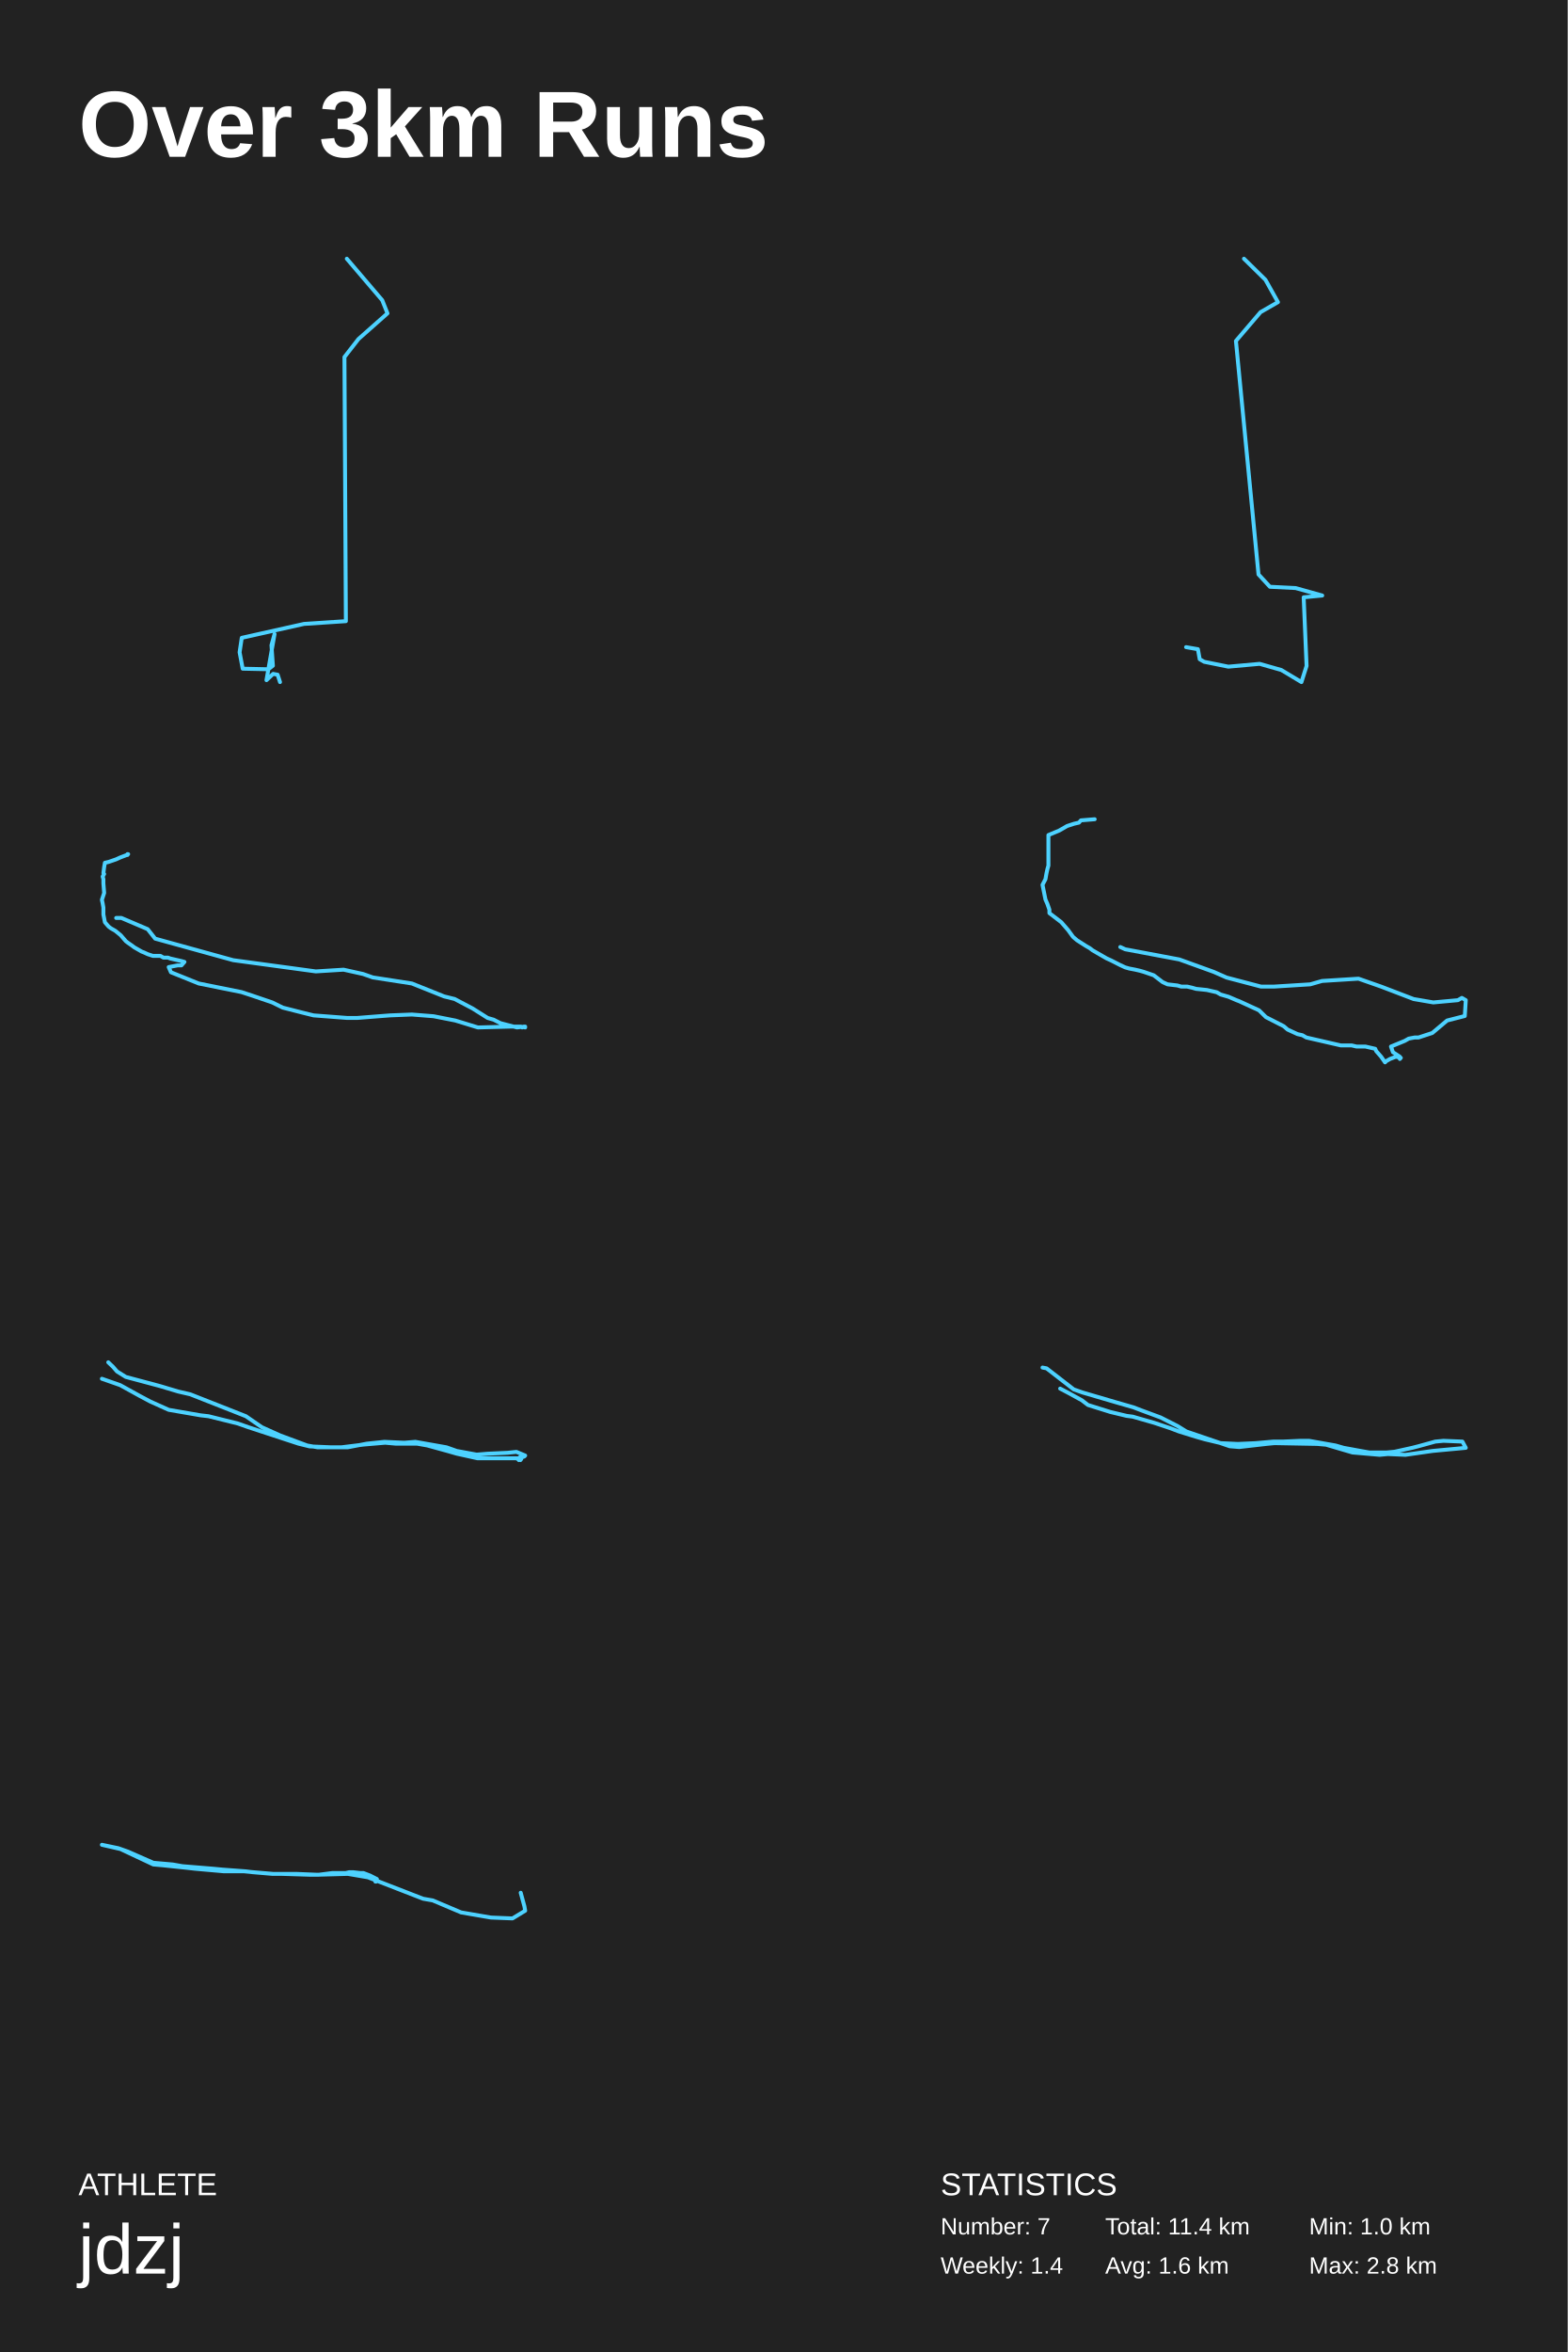
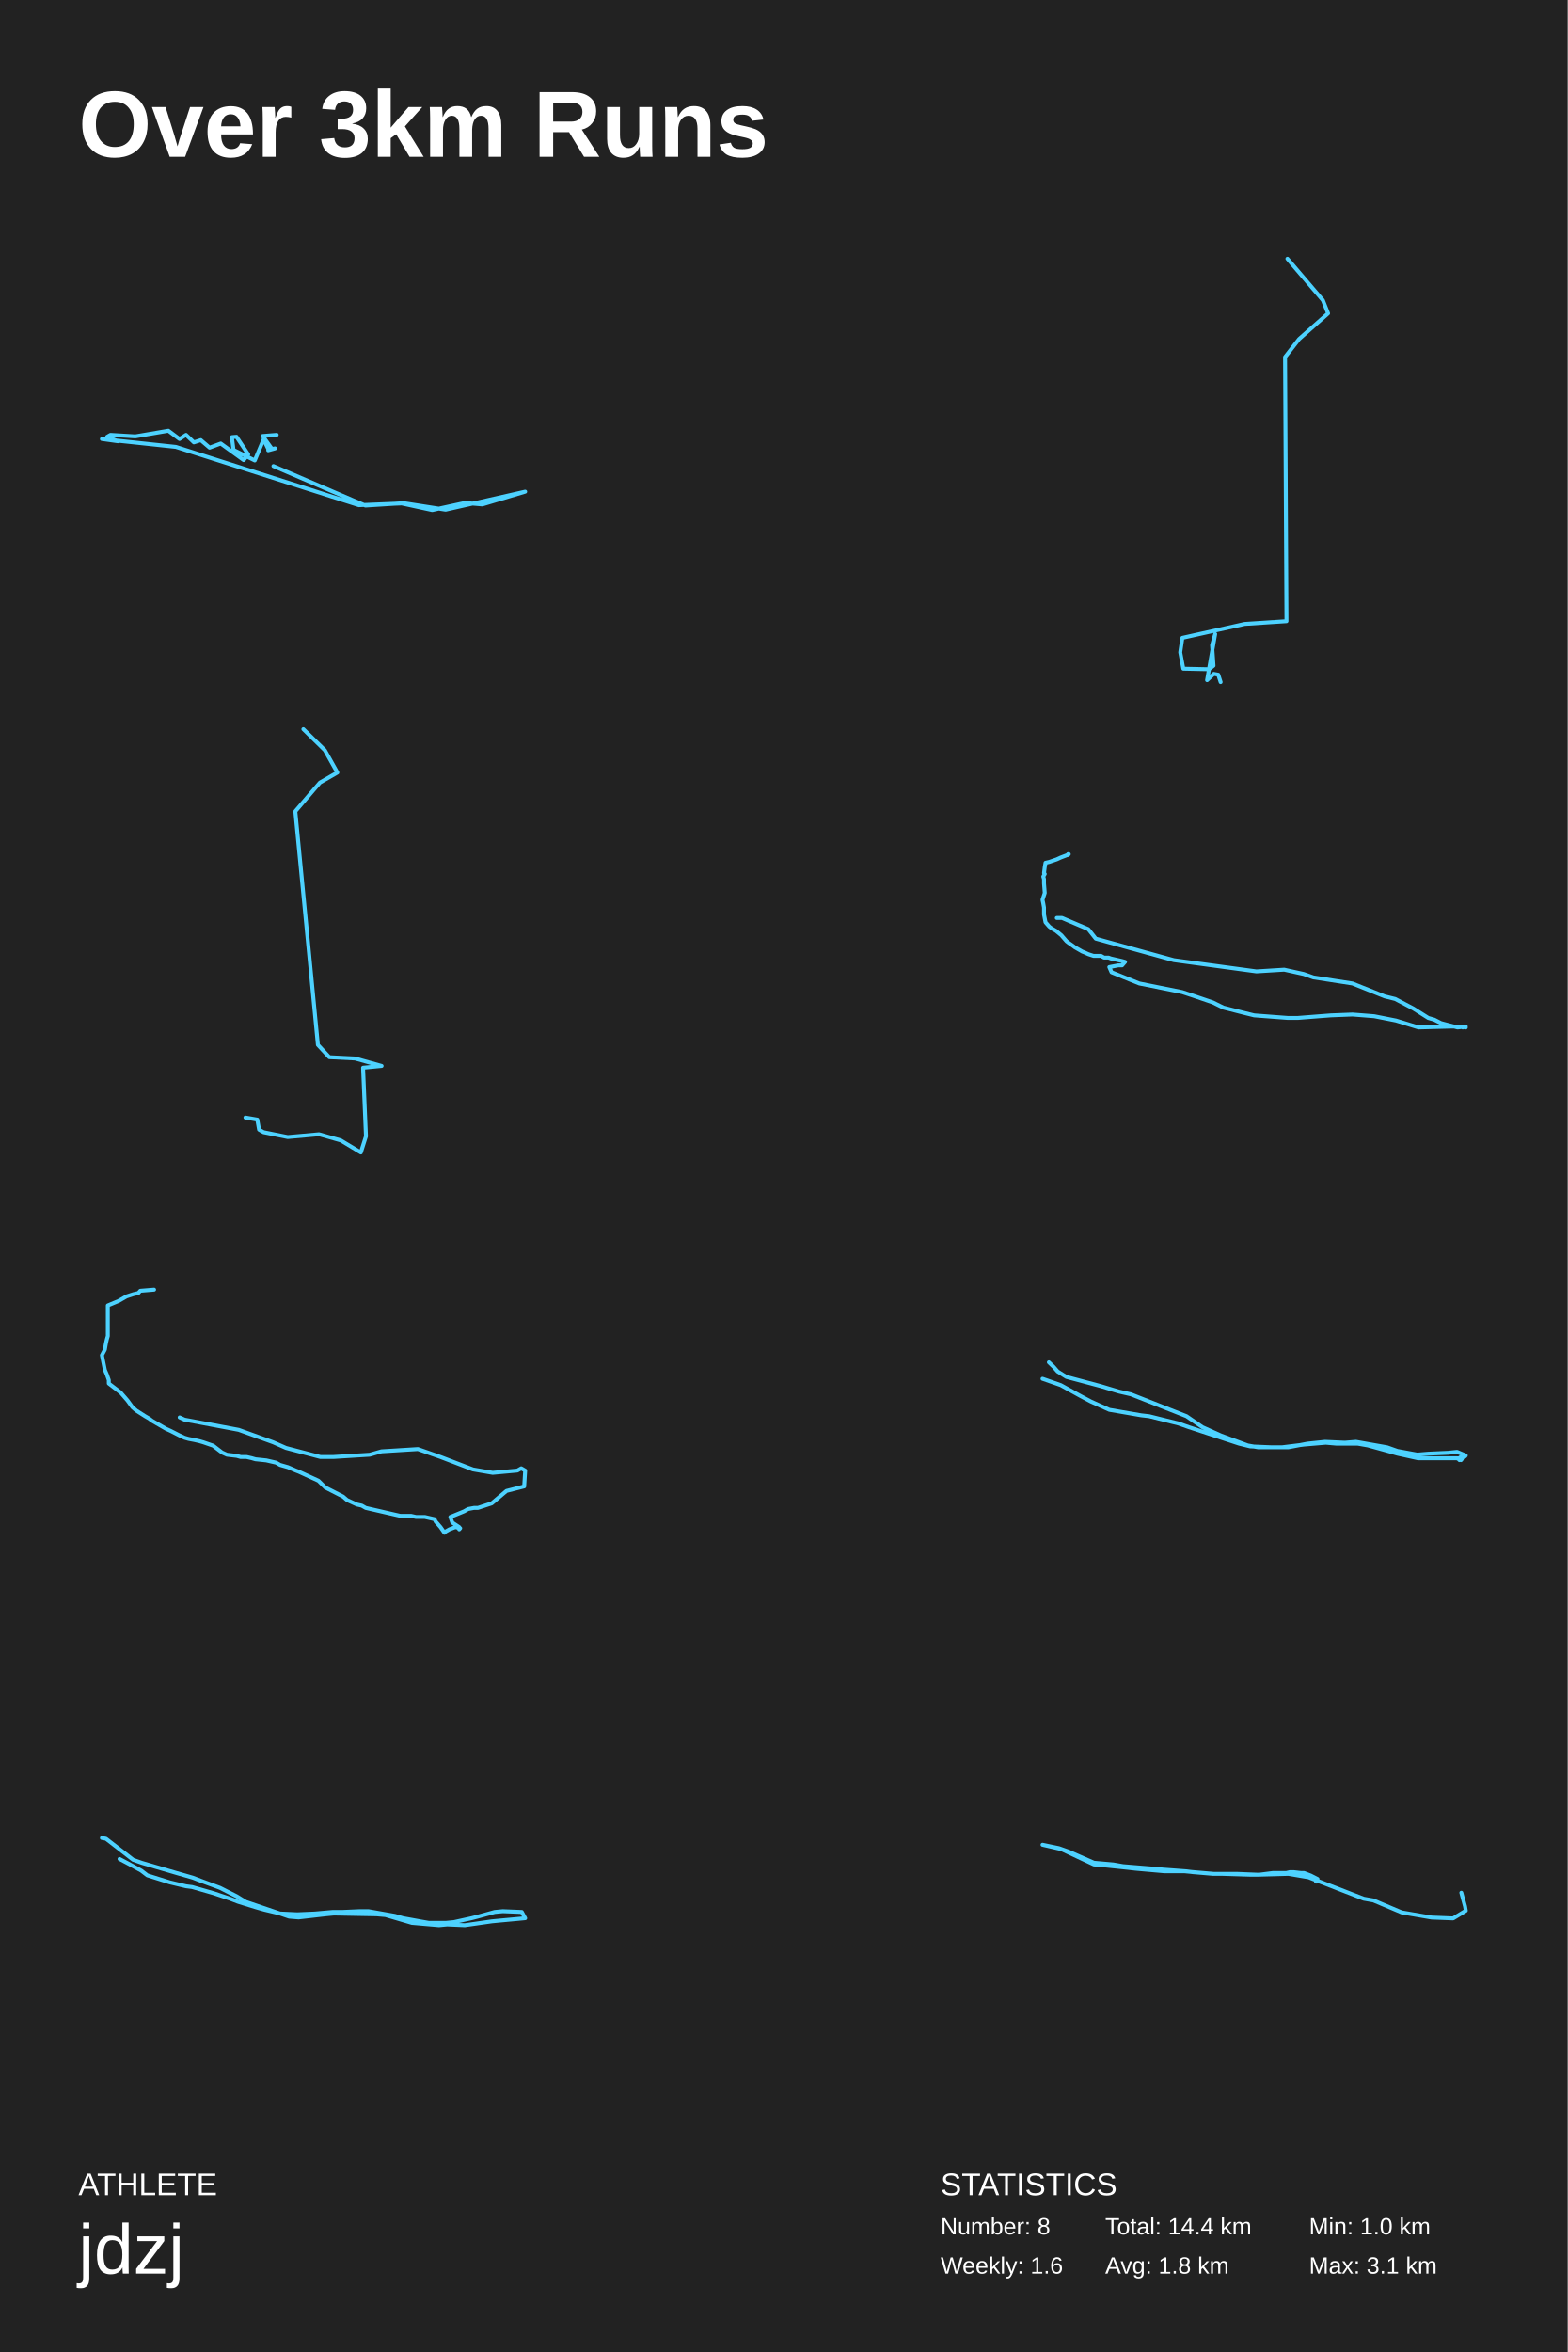
<svg xmlns="http://www.w3.org/2000/svg" baseProfile="full" height="300mm" version="1.1" viewBox="0,0,200,300" width="200mm">
  <defs />
  <rect fill="#222222" height="300" width="200" x="0" y="0" />
  <text fill="#FFFFFF" style="font-size:12px; font-family:Arial; font-weight:bold;" x="10" y="20">Over 3km Runs</text>
  <text fill="#FFFFFF" style="font-size:4px; font-family:Arial" x="10" y="280">ATHLETE</text>
  <text fill="#FFFFFF" style="font-size:9px; font-family:Arial" x="10" y="290">jdzj</text>
  <text fill="#FFFFFF" style="font-size:4px; font-family:Arial" x="120" y="280">STATISTICS</text>
-   <text fill="#FFFFFF" style="font-size:3px; font-family:Arial" x="120" y="285">Number: 7</text>
-   <text fill="#FFFFFF" style="font-size:3px; font-family:Arial" x="120" y="290">Weekly: 1.4</text>
-   <text fill="#FFFFFF" style="font-size:3px; font-family:Arial" x="141" y="285">Total: 11.4 km</text>
-   <text fill="#FFFFFF" style="font-size:3px; font-family:Arial" x="141" y="290">Avg: 1.6 km</text>
+   <text fill="#FFFFFF" style="font-size:3px; font-family:Arial" x="120" y="285">Number: 8</text>
+   <text fill="#FFFFFF" style="font-size:3px; font-family:Arial" x="120" y="290">Weekly: 1.6</text>
+   <text fill="#FFFFFF" style="font-size:3px; font-family:Arial" x="141" y="285">Total: 14.4 km</text>
+   <text fill="#FFFFFF" style="font-size:3px; font-family:Arial" x="141" y="290">Avg: 1.8 km</text>
  <text fill="#FFFFFF" style="font-size:3px; font-family:Arial" x="167" y="285">Min: 1.0 km</text>
-   <text fill="#FFFFFF" style="font-size:3px; font-family:Arial" x="167" y="290">Max: 2.8 km</text>
-   <polyline fill="none" points="35.724,87.0 35.42,86.059 34.844,85.955 33.995,86.756 35.026,80.869 34.632,82.297 34.814,84.91 34.238,85.363 30.962,85.293 30.568,83.203 30.841,81.357 38.787,79.58 44.125,79.231 43.943,45.543 45.732,43.243 49.432,39.968 48.765,38.296 44.246,33.0" stroke="#4dd2ff" stroke-linecap="round" stroke-linejoin="round" stroke-width="0.5" />
-   <polyline fill="none" points="151.314,82.544 152.826,82.806 153.054,84.084 153.625,84.412 156.705,85.034 160.699,84.674 163.466,85.46 166.033,87.0 166.689,84.936 166.318,76.188 168.686,75.958 165.291,75.008 162.011,74.844 160.556,73.271 157.675,43.486 160.813,39.816 163.038,38.538 161.441,35.687 158.702,33.0" stroke="#4dd2ff" stroke-linecap="round" stroke-linejoin="round" stroke-width="0.5" />
-   <polyline fill="none" points="14.819,117.086 15.489,117.086 18.84,118.515 19.798,119.725 29.755,122.474 40.287,123.904 43.83,123.684 46.319,124.234 47.564,124.674 52.543,125.444 56.66,127.093 58.0,127.423 60.298,128.633 62.213,129.842 62.979,130.062 63.84,130.502 65.947,131.052 67.0,130.942 66.904,130.942 66.904,130.942 66.617,131.052 66.809,130.942 66.904,130.942 67.0,131.052 66.426,130.942 65.181,130.942 60.968,131.052 58.096,130.172 55.319,129.623 52.543,129.403 49.766,129.513 48.33,129.623 45.553,129.842 44.309,129.842 40.0,129.513 38.66,129.183 36.074,128.523 34.734,127.863 32.149,126.983 30.809,126.543 25.351,125.444 21.809,124.014 21.521,123.354 22.67,123.134 23.149,123.134 23.532,122.694 23.149,122.584 22.191,122.364 21.713,122.254 21.426,122.145 20.851,122.145 20.468,121.925 19.989,121.925 19.511,121.925 18.84,121.705 18.362,121.485 18.074,121.375 17.117,120.825 16.83,120.605 16.351,120.275 16.064,120.055 15.777,119.725 15.394,119.285 14.723,118.735 14.149,118.405 13.862,118.186 13.383,117.636 13.191,116.646 13.191,115.766 13.096,115.216 13.0,114.776 13.287,113.897 13.191,112.687 13.191,112.137 13.096,111.807 13.287,111.477 13.191,111.367 13.287,110.597 13.383,110.048 13.862,109.938 14.819,109.608 15.298,109.388 15.585,109.278 16.16,109.058 16.255,109.058 16.255,108.948 16.351,108.948" stroke="#4dd2ff" stroke-linecap="round" stroke-linejoin="round" stroke-width="0.5" />
-   <polyline fill="none" points="142.921,120.793 143.549,121.082 150.456,122.38 154.851,123.967 156.484,124.688 160.879,125.842 162.512,125.842 167.158,125.553 168.665,125.121 173.312,124.832 176.2,125.842 177.707,126.419 180.344,127.429 182.856,127.861 185.995,127.573 186.498,127.284 187.0,127.573 186.874,129.592 184.614,130.169 182.73,131.756 181.851,132.044 180.972,132.333 180.47,132.333 179.716,132.477 179.214,132.765 177.456,133.487 177.707,134.208 178.586,134.785 178.586,134.929 178.586,135.073 178.712,134.929 178.084,134.785 177.33,135.073 177.079,135.218 176.828,135.362 176.702,135.506 176.702,135.506 176.2,134.785 175.949,134.496 175.572,134.064 175.447,133.775 174.191,133.487 173.688,133.487 173.06,133.487 172.433,133.342 171.679,133.342 171.051,133.342 169.795,133.054 169.167,132.91 168.54,132.765 167.912,132.621 166.656,132.333 166.153,132.044 165.526,131.9 164.898,131.612 164.27,131.323 163.767,130.89 162.637,130.313 161.507,129.736 160.628,128.871 160.0,128.582 159.372,128.294 158.744,128.005 158.116,127.717 157.74,127.573 156.735,127.14 156.233,126.996 155.73,126.852 155.228,126.563 154.6,126.419 153.972,126.275 152.591,126.13 152.088,125.986 151.46,125.842 150.707,125.842 150.205,125.698 148.949,125.553 148.321,125.265 147.191,124.399 145.935,123.967 145.433,123.822 144.805,123.678 144.051,123.534 143.549,123.39 142.921,123.101 141.791,122.524 141.163,122.236 140.66,121.947 139.405,121.226 139.028,120.938 138.526,120.649 137.395,119.928 136.893,119.495 136.265,118.63 135.386,117.62 133.879,116.466 133.879,116.033 133.628,115.312 133.377,114.735 133.0,112.86 133.377,112.139 133.502,111.418 133.628,110.841 133.753,110.408 133.753,109.687 133.753,107.812 133.753,106.513 135.135,105.936 136.14,105.359 137.019,105.071 137.647,104.927 137.898,104.638 139.656,104.494" stroke="#4dd2ff" stroke-linecap="round" stroke-linejoin="round" stroke-width="0.5" />
-   <polyline fill="none" points="13.812,173.763 14.421,174.346 14.929,174.929 16.045,175.628 20.41,176.794 22.744,177.493 24.267,177.843 31.372,180.641 33.402,182.04 35.737,183.09 39.188,184.372 40.508,184.605 42.944,184.605 44.365,184.605 46.801,184.139 49.034,183.906 51.571,184.022 52.992,183.906 56.951,184.605 58.271,185.071 60.808,185.538 62.229,185.421 64.767,185.305 65.883,185.188 67.0,185.654 66.898,185.771 66.594,185.888 66.492,186.004 66.492,186.121 66.391,186.004 66.188,186.237 66.188,186.004 66.289,186.121 66.391,186.237 66.289,186.121 66.492,185.888 66.391,185.888 66.289,185.888 66.289,186.004 66.289,185.888 66.289,185.888 66.289,185.888 66.289,186.004 66.188,186.004 66.188,186.004 66.086,186.004 65.985,186.004 66.188,186.004 66.188,186.004 66.188,186.004 66.086,186.004 66.086,186.121 65.883,186.004 63.549,186.004 60.91,186.004 58.271,185.421 57.053,185.071 54.515,184.372 53.195,184.139 50.455,184.139 49.135,184.022 46.395,184.255 43.553,184.605 42.233,184.605 39.492,184.489 38.071,184.139 31.677,182.04 30.357,181.574 26.602,180.641 25.586,180.525 21.526,179.825 19.192,178.776 17.872,178.076 15.335,176.677 13.0,175.861" stroke="#4dd2ff" stroke-linecap="round" stroke-linejoin="round" stroke-width="0.5" />
-   <polyline fill="none" points="133.0,174.434 133.519,174.533 136.981,177.217 138.106,177.614 142.519,178.907 144.596,179.503 145.635,179.901 148.058,180.795 150.221,181.889 151.346,182.584 156.885,184.473 158.096,184.572 161.558,184.175 162.596,184.075 168.048,184.175 169.173,184.274 172.548,185.268 176.01,185.566 177.048,185.467 179.298,185.566 182.76,185.069 183.798,184.97 185.962,184.771 187.0,184.672 186.567,183.876 184.144,183.777 183.106,183.876 180.942,184.473 180.163,184.672 177.913,185.169 176.875,185.268 174.712,185.268 173.587,185.069 171.423,184.672 170.385,184.373 167.01,183.777 165.885,183.777 163.635,183.876 162.423,183.876 160.173,184.075 157.923,184.175 155.76,184.075 153.683,183.578 152.644,183.28 150.394,182.584 149.356,182.187 147.279,181.491 144.51,180.696 143.731,180.596 141.654,180.099 138.798,179.205 138.019,178.608 136.202,177.614 135.25,177.117" stroke="#4dd2ff" stroke-linecap="round" stroke-linejoin="round" stroke-width="0.5" />
-   <polyline fill="none" points="66.43,241.42 66.905,243.167 67.0,243.713 65.384,244.696 62.627,244.586 58.824,243.931 55.211,242.402 53.975,242.184 46.94,239.454 44.373,239.017 40.475,239.126 37.813,239.017 35.912,239.017 34.771,239.017 32.204,238.799 31.349,238.69 28.401,238.471 27.261,238.362 23.268,238.034 22.032,237.816 19.56,237.598 16.327,236.178 15.092,235.741 13.0,235.304 15.377,235.85 17.468,236.833 19.56,237.816 20.796,237.925 23.933,238.253 24.884,238.362 27.356,238.58 28.592,238.69 31.158,238.69 32.299,238.799 34.866,239.017 36.007,239.017 39.525,239.126 40.665,239.126 42.377,238.908 42.947,238.908 43.327,238.908 43.708,238.908 44.088,238.908 44.563,238.799 45.039,238.799 45.989,238.908 46.37,238.908 47.225,239.236 48.081,239.672 47.986,239.891 47.986,240 47.891,240" stroke="#4dd2ff" stroke-linecap="round" stroke-linejoin="round" stroke-width="0.5" />
+   <text fill="#FFFFFF" style="font-size:3px; font-family:Arial" x="167" y="290">Max: 3.1 km</text>
+   <polyline fill="none" points="34.884,59.448 46.619,64.485 51.172,64.197 55.139,65.061 59.316,64.149 61.529,64.341 67.0,62.71 56.852,65.013 51.631,64.197 45.784,64.437 22.439,57.002 13.0,55.994 15.046,56.282 13.668,55.707 14.086,55.467 17.26,55.659 21.478,54.939 22.898,55.994 23.733,55.467 24.735,56.426 25.613,56.138 26.74,57.098 28.16,56.57 31.084,58.681 31.668,57.961 30.165,55.707 29.58,55.755 29.789,57.386 32.503,58.729 33.631,56.042 34.258,57.338 35.093,57.194 34.216,57.434 34.717,57.29 33.506,55.611 35.302,55.467" stroke="#4dd2ff" stroke-linecap="round" stroke-linejoin="round" stroke-width="0.5" />
+   <polyline fill="none" points="155.724,87.0 155.42,86.059 154.844,85.955 153.995,86.756 155.026,80.869 154.632,82.297 154.814,84.91 154.238,85.363 150.962,85.293 150.568,83.203 150.841,81.357 158.787,79.58 164.125,79.231 163.943,45.543 165.732,43.243 169.432,39.968 168.765,38.296 164.246,33.0" stroke="#4dd2ff" stroke-linecap="round" stroke-linejoin="round" stroke-width="0.5" />
+   <polyline fill="none" points="31.314,142.544 32.826,142.806 33.054,144.084 33.625,144.412 36.705,145.034 40.699,144.674 43.466,145.46 46.033,147.0 46.689,144.936 46.318,136.188 48.686,135.958 45.291,135.008 42.011,134.844 40.556,133.271 37.675,103.486 40.813,99.816 43.038,98.538 41.441,95.687 38.702,93.0" stroke="#4dd2ff" stroke-linecap="round" stroke-linejoin="round" stroke-width="0.5" />
+   <polyline fill="none" points="134.819,117.086 135.489,117.086 138.84,118.515 139.798,119.725 149.755,122.474 160.287,123.904 163.83,123.684 166.319,124.234 167.564,124.674 172.543,125.444 176.66,127.093 178.0,127.423 180.298,128.633 182.213,129.842 182.979,130.062 183.84,130.502 185.947,131.052 187.0,130.942 186.904,130.942 186.904,130.942 186.617,131.052 186.809,130.942 186.904,130.942 187.0,131.052 186.426,130.942 185.181,130.942 180.968,131.052 178.096,130.172 175.319,129.623 172.543,129.403 169.766,129.513 168.33,129.623 165.553,129.842 164.309,129.842 160.0,129.513 158.66,129.183 156.074,128.523 154.734,127.863 152.149,126.983 150.809,126.543 145.351,125.444 141.809,124.014 141.521,123.354 142.67,123.134 143.149,123.134 143.532,122.694 143.149,122.584 142.191,122.364 141.713,122.254 141.426,122.145 140.851,122.145 140.468,121.925 139.989,121.925 139.511,121.925 138.84,121.705 138.362,121.485 138.074,121.375 137.117,120.825 136.83,120.605 136.351,120.275 136.064,120.055 135.777,119.725 135.394,119.285 134.723,118.735 134.149,118.405 133.862,118.186 133.383,117.636 133.191,116.646 133.191,115.766 133.096,115.216 133.0,114.776 133.287,113.897 133.191,112.687 133.191,112.137 133.096,111.807 133.287,111.477 133.191,111.367 133.287,110.597 133.383,110.048 133.862,109.938 134.819,109.608 135.298,109.388 135.585,109.278 136.16,109.058 136.255,109.058 136.255,108.948 136.351,108.948" stroke="#4dd2ff" stroke-linecap="round" stroke-linejoin="round" stroke-width="0.5" />
+   <polyline fill="none" points="22.921,180.793 23.549,181.082 30.456,182.38 34.851,183.967 36.484,184.688 40.879,185.842 42.512,185.842 47.158,185.553 48.665,185.121 53.312,184.832 56.2,185.842 57.707,186.419 60.344,187.429 62.856,187.861 65.995,187.573 66.498,187.284 67.0,187.573 66.874,189.592 64.614,190.169 62.73,191.756 61.851,192.044 60.972,192.333 60.47,192.333 59.716,192.477 59.214,192.765 57.456,193.487 57.707,194.208 58.586,194.785 58.586,194.929 58.586,195.073 58.712,194.929 58.084,194.785 57.33,195.073 57.079,195.218 56.828,195.362 56.702,195.506 56.702,195.506 56.2,194.785 55.949,194.496 55.572,194.064 55.447,193.775 54.191,193.487 53.688,193.487 53.06,193.487 52.433,193.342 51.679,193.342 51.051,193.342 49.795,193.054 49.167,192.91 48.54,192.765 47.912,192.621 46.656,192.333 46.153,192.044 45.526,191.9 44.898,191.612 44.27,191.323 43.767,190.89 42.637,190.313 41.507,189.736 40.628,188.871 40.0,188.582 39.372,188.294 38.744,188.005 38.116,187.717 37.74,187.573 36.735,187.14 36.233,186.996 35.73,186.852 35.228,186.563 34.6,186.419 33.972,186.275 32.591,186.13 32.088,185.986 31.46,185.842 30.707,185.842 30.205,185.698 28.949,185.553 28.321,185.265 27.191,184.399 25.935,183.967 25.433,183.822 24.805,183.678 24.051,183.534 23.549,183.39 22.921,183.101 21.791,182.524 21.163,182.236 20.66,181.947 19.405,181.226 19.028,180.938 18.526,180.649 17.395,179.928 16.893,179.495 16.265,178.63 15.386,177.62 13.879,176.466 13.879,176.033 13.628,175.312 13.377,174.735 13.0,172.86 13.377,172.139 13.502,171.418 13.628,170.841 13.753,170.408 13.753,169.687 13.753,167.812 13.753,166.513 15.135,165.936 16.14,165.359 17.019,165.071 17.647,164.927 17.898,164.638 19.656,164.494" stroke="#4dd2ff" stroke-linecap="round" stroke-linejoin="round" stroke-width="0.5" />
+   <polyline fill="none" points="133.812,173.763 134.421,174.346 134.929,174.929 136.045,175.628 140.41,176.794 142.744,177.493 144.267,177.843 151.372,180.641 153.402,182.04 155.737,183.09 159.188,184.372 160.508,184.605 162.944,184.605 164.365,184.605 166.801,184.139 169.034,183.906 171.571,184.022 172.992,183.906 176.951,184.605 178.271,185.071 180.808,185.538 182.229,185.421 184.767,185.305 185.883,185.188 187.0,185.654 186.898,185.771 186.594,185.888 186.492,186.004 186.492,186.121 186.391,186.004 186.188,186.237 186.188,186.004 186.289,186.121 186.391,186.237 186.289,186.121 186.492,185.888 186.391,185.888 186.289,185.888 186.289,186.004 186.289,185.888 186.289,185.888 186.289,185.888 186.289,186.004 186.188,186.004 186.188,186.004 186.086,186.004 185.985,186.004 186.188,186.004 186.188,186.004 186.188,186.004 186.086,186.004 186.086,186.121 185.883,186.004 183.549,186.004 180.91,186.004 178.271,185.421 177.053,185.071 174.515,184.372 173.195,184.139 170.455,184.139 169.135,184.022 166.395,184.255 163.553,184.605 162.233,184.605 159.492,184.489 158.071,184.139 151.677,182.04 150.357,181.574 146.602,180.641 145.586,180.525 141.526,179.825 139.192,178.776 137.872,178.076 135.335,176.677 133.0,175.861" stroke="#4dd2ff" stroke-linecap="round" stroke-linejoin="round" stroke-width="0.5" />
+   <polyline fill="none" points="13.0,234.434 13.519,234.533 16.981,237.217 18.106,237.614 22.519,238.907 24.596,239.503 25.635,239.901 28.058,240.795 30.221,241.889 31.346,242.584 36.885,244.473 38.096,244.572 41.558,244.175 42.596,244.075 48.048,244.175 49.173,244.274 52.548,245.268 56.01,245.566 57.048,245.467 59.298,245.566 62.76,245.069 63.798,244.97 65.962,244.771 67.0,244.672 66.567,243.876 64.144,243.777 63.106,243.876 60.942,244.473 60.163,244.672 57.913,245.169 56.875,245.268 54.712,245.268 53.587,245.069 51.423,244.672 50.385,244.373 47.01,243.777 45.885,243.777 43.635,243.876 42.423,243.876 40.173,244.075 37.923,244.175 35.76,244.075 33.683,243.578 32.644,243.28 30.394,242.584 29.356,242.187 27.279,241.491 24.51,240.696 23.731,240.596 21.654,240.099 18.798,239.205 18.019,238.608 16.202,237.614 15.25,237.117" stroke="#4dd2ff" stroke-linecap="round" stroke-linejoin="round" stroke-width="0.5" />
+   <polyline fill="none" points="186.43,241.42 186.905,243.167 187.0,243.713 185.384,244.696 182.627,244.586 178.824,243.931 175.211,242.402 173.975,242.184 166.94,239.454 164.373,239.017 160.475,239.126 157.813,239.017 155.912,239.017 154.771,239.017 152.204,238.799 151.349,238.69 148.401,238.471 147.261,238.362 143.268,238.034 142.032,237.816 139.56,237.598 136.327,236.178 135.092,235.741 133.0,235.304 135.377,235.85 137.468,236.833 139.56,237.816 140.796,237.925 143.933,238.253 144.884,238.362 147.356,238.58 148.592,238.69 151.158,238.69 152.299,238.799 154.866,239.017 156.007,239.017 159.525,239.126 160.665,239.126 162.377,238.908 162.947,238.908 163.327,238.908 163.708,238.908 164.088,238.908 164.563,238.799 165.039,238.799 165.989,238.908 166.37,238.908 167.225,239.236 168.081,239.672 167.986,239.891 167.986,240 167.891,240" stroke="#4dd2ff" stroke-linecap="round" stroke-linejoin="round" stroke-width="0.5" />
</svg>
